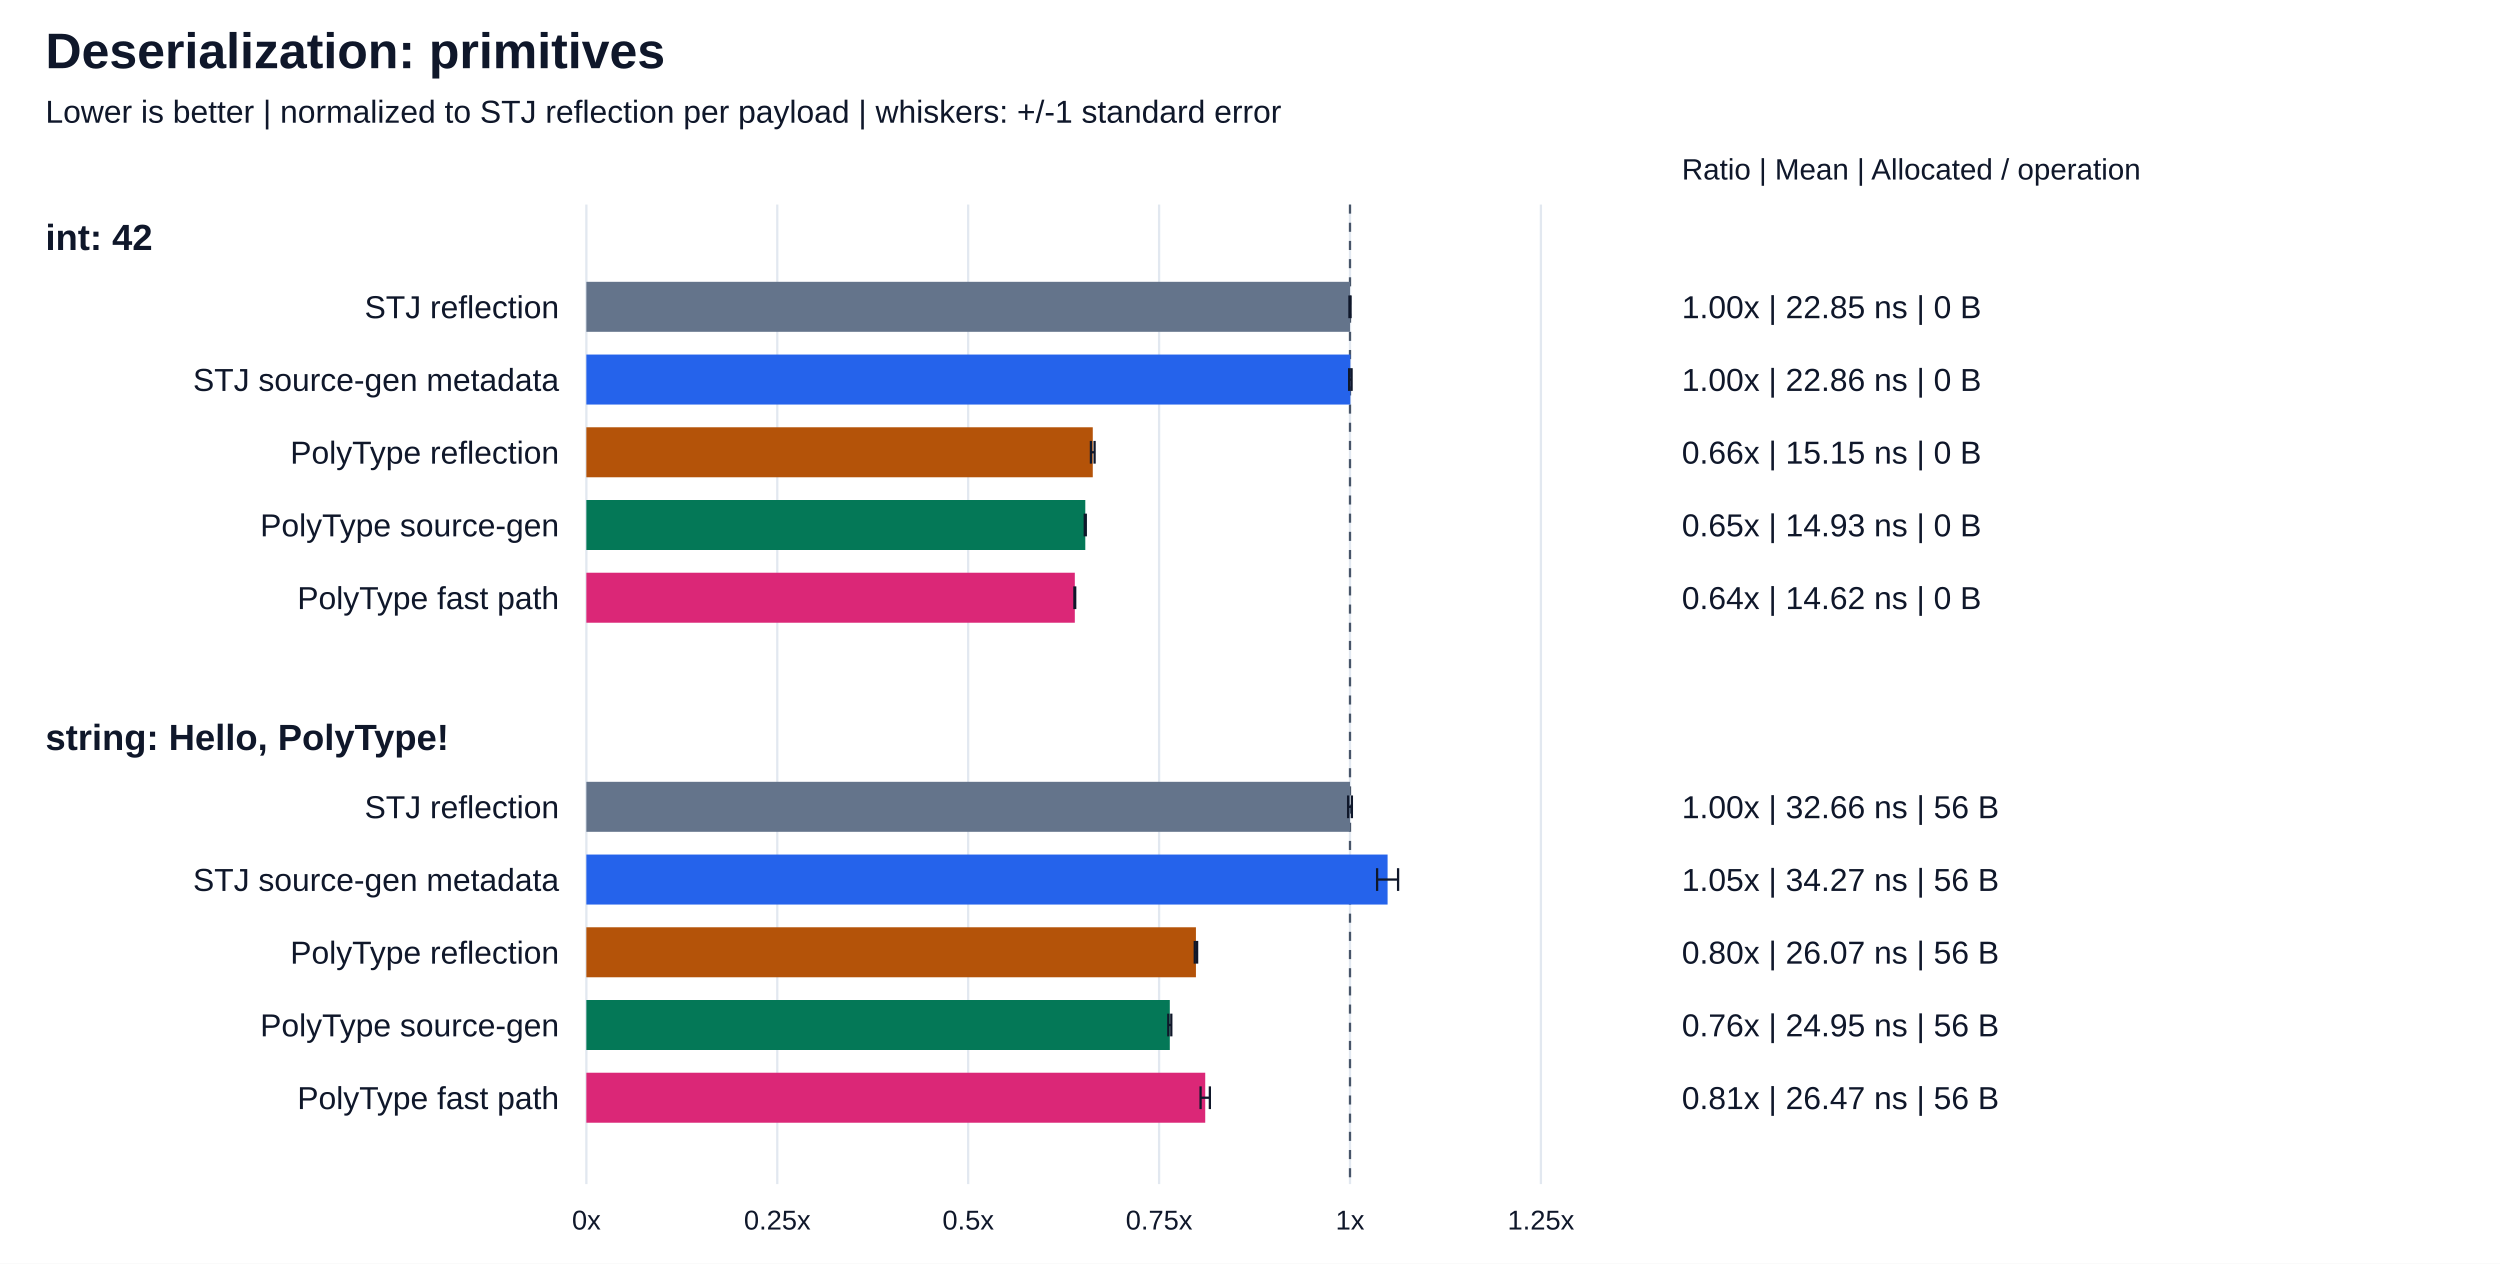
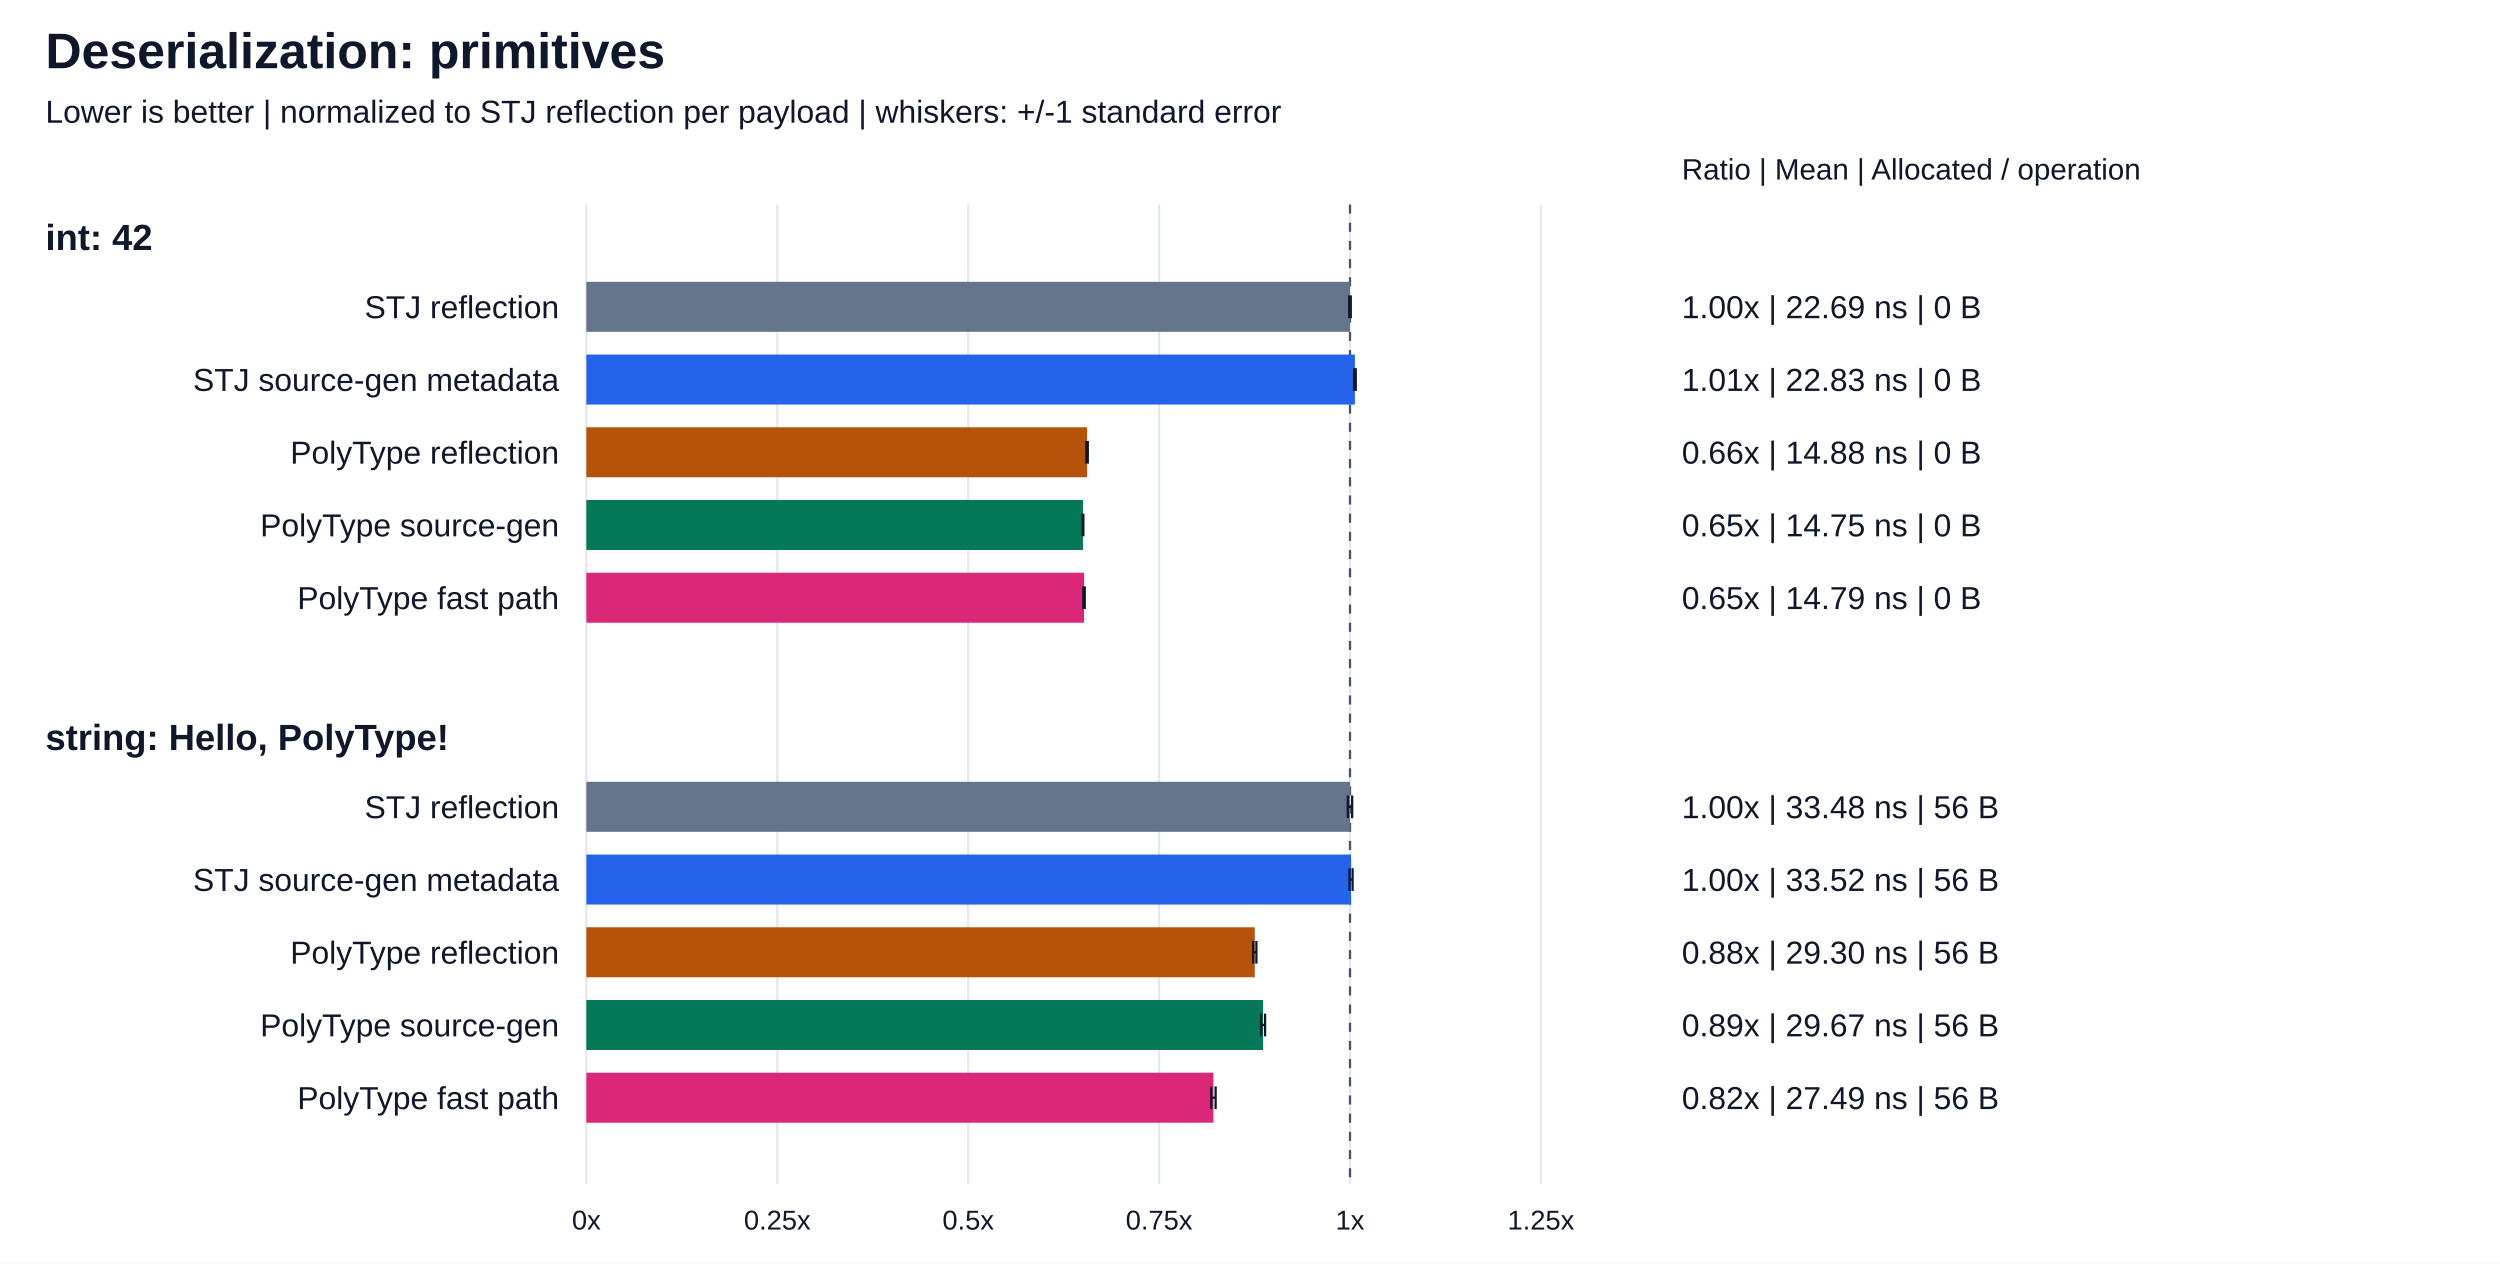
<svg xmlns="http://www.w3.org/2000/svg" width="1100" height="556" viewBox="0 0 1100 556" role="img" aria-labelledby="title desc">
  <rect width="100%" height="100%" fill="#ffffff" />
  <g font-family="Arial, sans-serif" font-size="14" fill="#0f172a">
    <text x="20" y="30" font-size="22" font-weight="bold">Deserialization: primitives</text>
    <text x="20" y="54">Lower is better | normalized to STJ reflection per payload | whiskers: +/-1 standard error</text>
    <text x="740" y="79" font-size="13">Ratio | Mean | Allocated / operation</text>
    <line x1="258.00" y1="90" x2="258.00" y2="521" stroke="#e2e8f0" />
    <text x="258.00" y="541" text-anchor="middle" font-size="12">0x</text>
    <line x1="342.00" y1="90" x2="342.00" y2="521" stroke="#e2e8f0" />
    <text x="342.00" y="541" text-anchor="middle" font-size="12">0.25x</text>
    <line x1="426.00" y1="90" x2="426.00" y2="521" stroke="#e2e8f0" />
    <text x="426.00" y="541" text-anchor="middle" font-size="12">0.5x</text>
    <line x1="510.00" y1="90" x2="510.00" y2="521" stroke="#e2e8f0" />
    <text x="510.00" y="541" text-anchor="middle" font-size="12">0.75x</text>
    <line x1="594.00" y1="90" x2="594.00" y2="521" stroke="#e2e8f0" />
    <text x="594.00" y="541" text-anchor="middle" font-size="12">1x</text>
    <line x1="678.00" y1="90" x2="678.00" y2="521" stroke="#e2e8f0" />
    <text x="678.00" y="541" text-anchor="middle" font-size="12">1.25x</text>
    <line x1="594.00" y1="90" x2="594.00" y2="521" stroke="#475569" stroke-dasharray="4 4" />
    <text x="20" y="110" font-weight="bold" font-size="16">int: 42</text>
    <text x="246" y="140" text-anchor="end">STJ reflection</text>
    <rect x="258" y="124" width="336.00" height="22" fill="#64748b" />
-     <path d="M 593.76 135 H 594.24 M 593.76 130 V 140 M 594.24 130 V 140" stroke="#0f172a" fill="none" />
-     <text x="740" y="140">1.00x | 22.85 ns | 0 B</text>
+     <path d="M 593.66 135 H 594.34 M 593.66 130 V 140 M 594.34 130 V 140" stroke="#0f172a" fill="none" />
+     <text x="740" y="140">1.00x | 22.69 ns | 0 B</text>
    <text x="246" y="172" text-anchor="end">STJ source-gen metadata</text>
-     <rect x="258" y="156" width="336.16" height="22" fill="#2563eb" />
-     <path d="M 593.62 167 H 594.70 M 593.62 162 V 172 M 594.70 162 V 172" stroke="#0f172a" fill="none" />
-     <text x="740" y="172">1.00x | 22.86 ns | 0 B</text>
+     <rect x="258" y="156" width="338.16" height="22" fill="#2563eb" />
+     <path d="M 595.79 167 H 596.54 M 595.79 162 V 172 M 596.54 162 V 172" stroke="#0f172a" fill="none" />
+     <text x="740" y="172">1.01x | 22.83 ns | 0 B</text>
    <text x="246" y="204" text-anchor="end">PolyType reflection</text>
-     <rect x="258" y="188" width="222.82" height="22" fill="#b45309" />
-     <path d="M 480.01 199 H 481.62 M 480.01 194 V 204 M 481.62 194 V 204" stroke="#0f172a" fill="none" />
-     <text x="740" y="204">0.66x | 15.15 ns | 0 B</text>
+     <rect x="258" y="188" width="220.31" height="22" fill="#b45309" />
+     <path d="M 477.99 199 H 478.63 M 477.99 194 V 204 M 478.63 194 V 204" stroke="#0f172a" fill="none" />
+     <text x="740" y="204">0.66x | 14.88 ns | 0 B</text>
    <text x="246" y="236" text-anchor="end">PolyType source-gen</text>
-     <rect x="258" y="220" width="219.53" height="22" fill="#047857" />
-     <path d="M 477.30 231 H 477.75 M 477.30 226 V 236 M 477.75 226 V 236" stroke="#0f172a" fill="none" />
-     <text x="740" y="236">0.65x | 14.93 ns | 0 B</text>
+     <rect x="258" y="220" width="218.51" height="22" fill="#047857" />
+     <path d="M 476.34 231 H 476.68 M 476.34 226 V 236 M 476.68 226 V 236" stroke="#0f172a" fill="none" />
+     <text x="740" y="236">0.65x | 14.75 ns | 0 B</text>
    <text x="246" y="268" text-anchor="end">PolyType fast path</text>
-     <rect x="258" y="252" width="214.92" height="22" fill="#db2777" />
-     <path d="M 472.74 263 H 473.09 M 472.74 258 V 268 M 473.09 258 V 268" stroke="#0f172a" fill="none" />
-     <text x="740" y="268">0.64x | 14.62 ns | 0 B</text>
+     <rect x="258" y="252" width="218.99" height="22" fill="#db2777" />
+     <path d="M 476.68 263 H 477.29 M 476.68 258 V 268 M 477.29 258 V 268" stroke="#0f172a" fill="none" />
+     <text x="740" y="268">0.65x | 14.79 ns | 0 B</text>
    <text x="20" y="330" font-weight="bold" font-size="16">string: Hello, PolyType!</text>
    <text x="246" y="360" text-anchor="end">STJ reflection</text>
    <rect x="258" y="344" width="336.00" height="22" fill="#64748b" />
-     <path d="M 593.17 355 H 594.83 M 593.17 350 V 360 M 594.83 350 V 360" stroke="#0f172a" fill="none" />
-     <text x="740" y="360">1.00x | 32.66 ns | 56 B</text>
+     <path d="M 593.05 355 H 594.95 M 593.05 350 V 360 M 594.95 350 V 360" stroke="#0f172a" fill="none" />
+     <text x="740" y="360">1.00x | 33.48 ns | 56 B</text>
    <text x="246" y="392" text-anchor="end">STJ source-gen metadata</text>
-     <rect x="258" y="376" width="352.54" height="22" fill="#2563eb" />
-     <path d="M 605.93 387 H 615.16 M 605.93 382 V 392 M 615.16 382 V 392" stroke="#0f172a" fill="none" />
-     <text x="740" y="392">1.05x | 34.27 ns | 56 B</text>
+     <rect x="258" y="376" width="336.45" height="22" fill="#2563eb" />
+     <path d="M 593.76 387 H 595.14 M 593.76 382 V 392 M 595.14 382 V 392" stroke="#0f172a" fill="none" />
+     <text x="740" y="392">1.00x | 33.52 ns | 56 B</text>
    <text x="246" y="424" text-anchor="end">PolyType reflection</text>
-     <rect x="258" y="408" width="268.21" height="22" fill="#b45309" />
-     <path d="M 525.70 419 H 526.73 M 525.70 414 V 424 M 526.73 414 V 424" stroke="#0f172a" fill="none" />
-     <text x="740" y="424">0.80x | 26.07 ns | 56 B</text>
+     <rect x="258" y="408" width="294.10" height="22" fill="#b45309" />
+     <path d="M 551.39 419 H 552.81 M 551.39 414 V 424 M 552.81 414 V 424" stroke="#0f172a" fill="none" />
+     <text x="740" y="424">0.88x | 29.30 ns | 56 B</text>
    <text x="246" y="456" text-anchor="end">PolyType source-gen</text>
-     <rect x="258" y="440" width="256.71" height="22" fill="#047857" />
-     <path d="M 514.05 451 H 515.37 M 514.05 446 V 456 M 515.37 446 V 456" stroke="#0f172a" fill="none" />
-     <text x="740" y="456">0.76x | 24.95 ns | 56 B</text>
+     <rect x="258" y="440" width="297.75" height="22" fill="#047857" />
+     <path d="M 554.87 451 H 556.63 M 554.87 446 V 456 M 556.63 446 V 456" stroke="#0f172a" fill="none" />
+     <text x="740" y="456">0.89x | 29.67 ns | 56 B</text>
    <text x="246" y="488" text-anchor="end">PolyType fast path</text>
-     <rect x="258" y="472" width="272.30" height="22" fill="#db2777" />
-     <path d="M 528.26 483 H 532.34 M 528.26 478 V 488 M 532.34 478 V 488" stroke="#0f172a" fill="none" />
-     <text x="740" y="488">0.81x | 26.47 ns | 56 B</text>
+     <rect x="258" y="472" width="275.91" height="22" fill="#db2777" />
+     <path d="M 532.95 483 H 534.87 M 532.95 478 V 488 M 534.87 478 V 488" stroke="#0f172a" fill="none" />
+     <text x="740" y="488">0.82x | 27.49 ns | 56 B</text>
  </g>
</svg>
